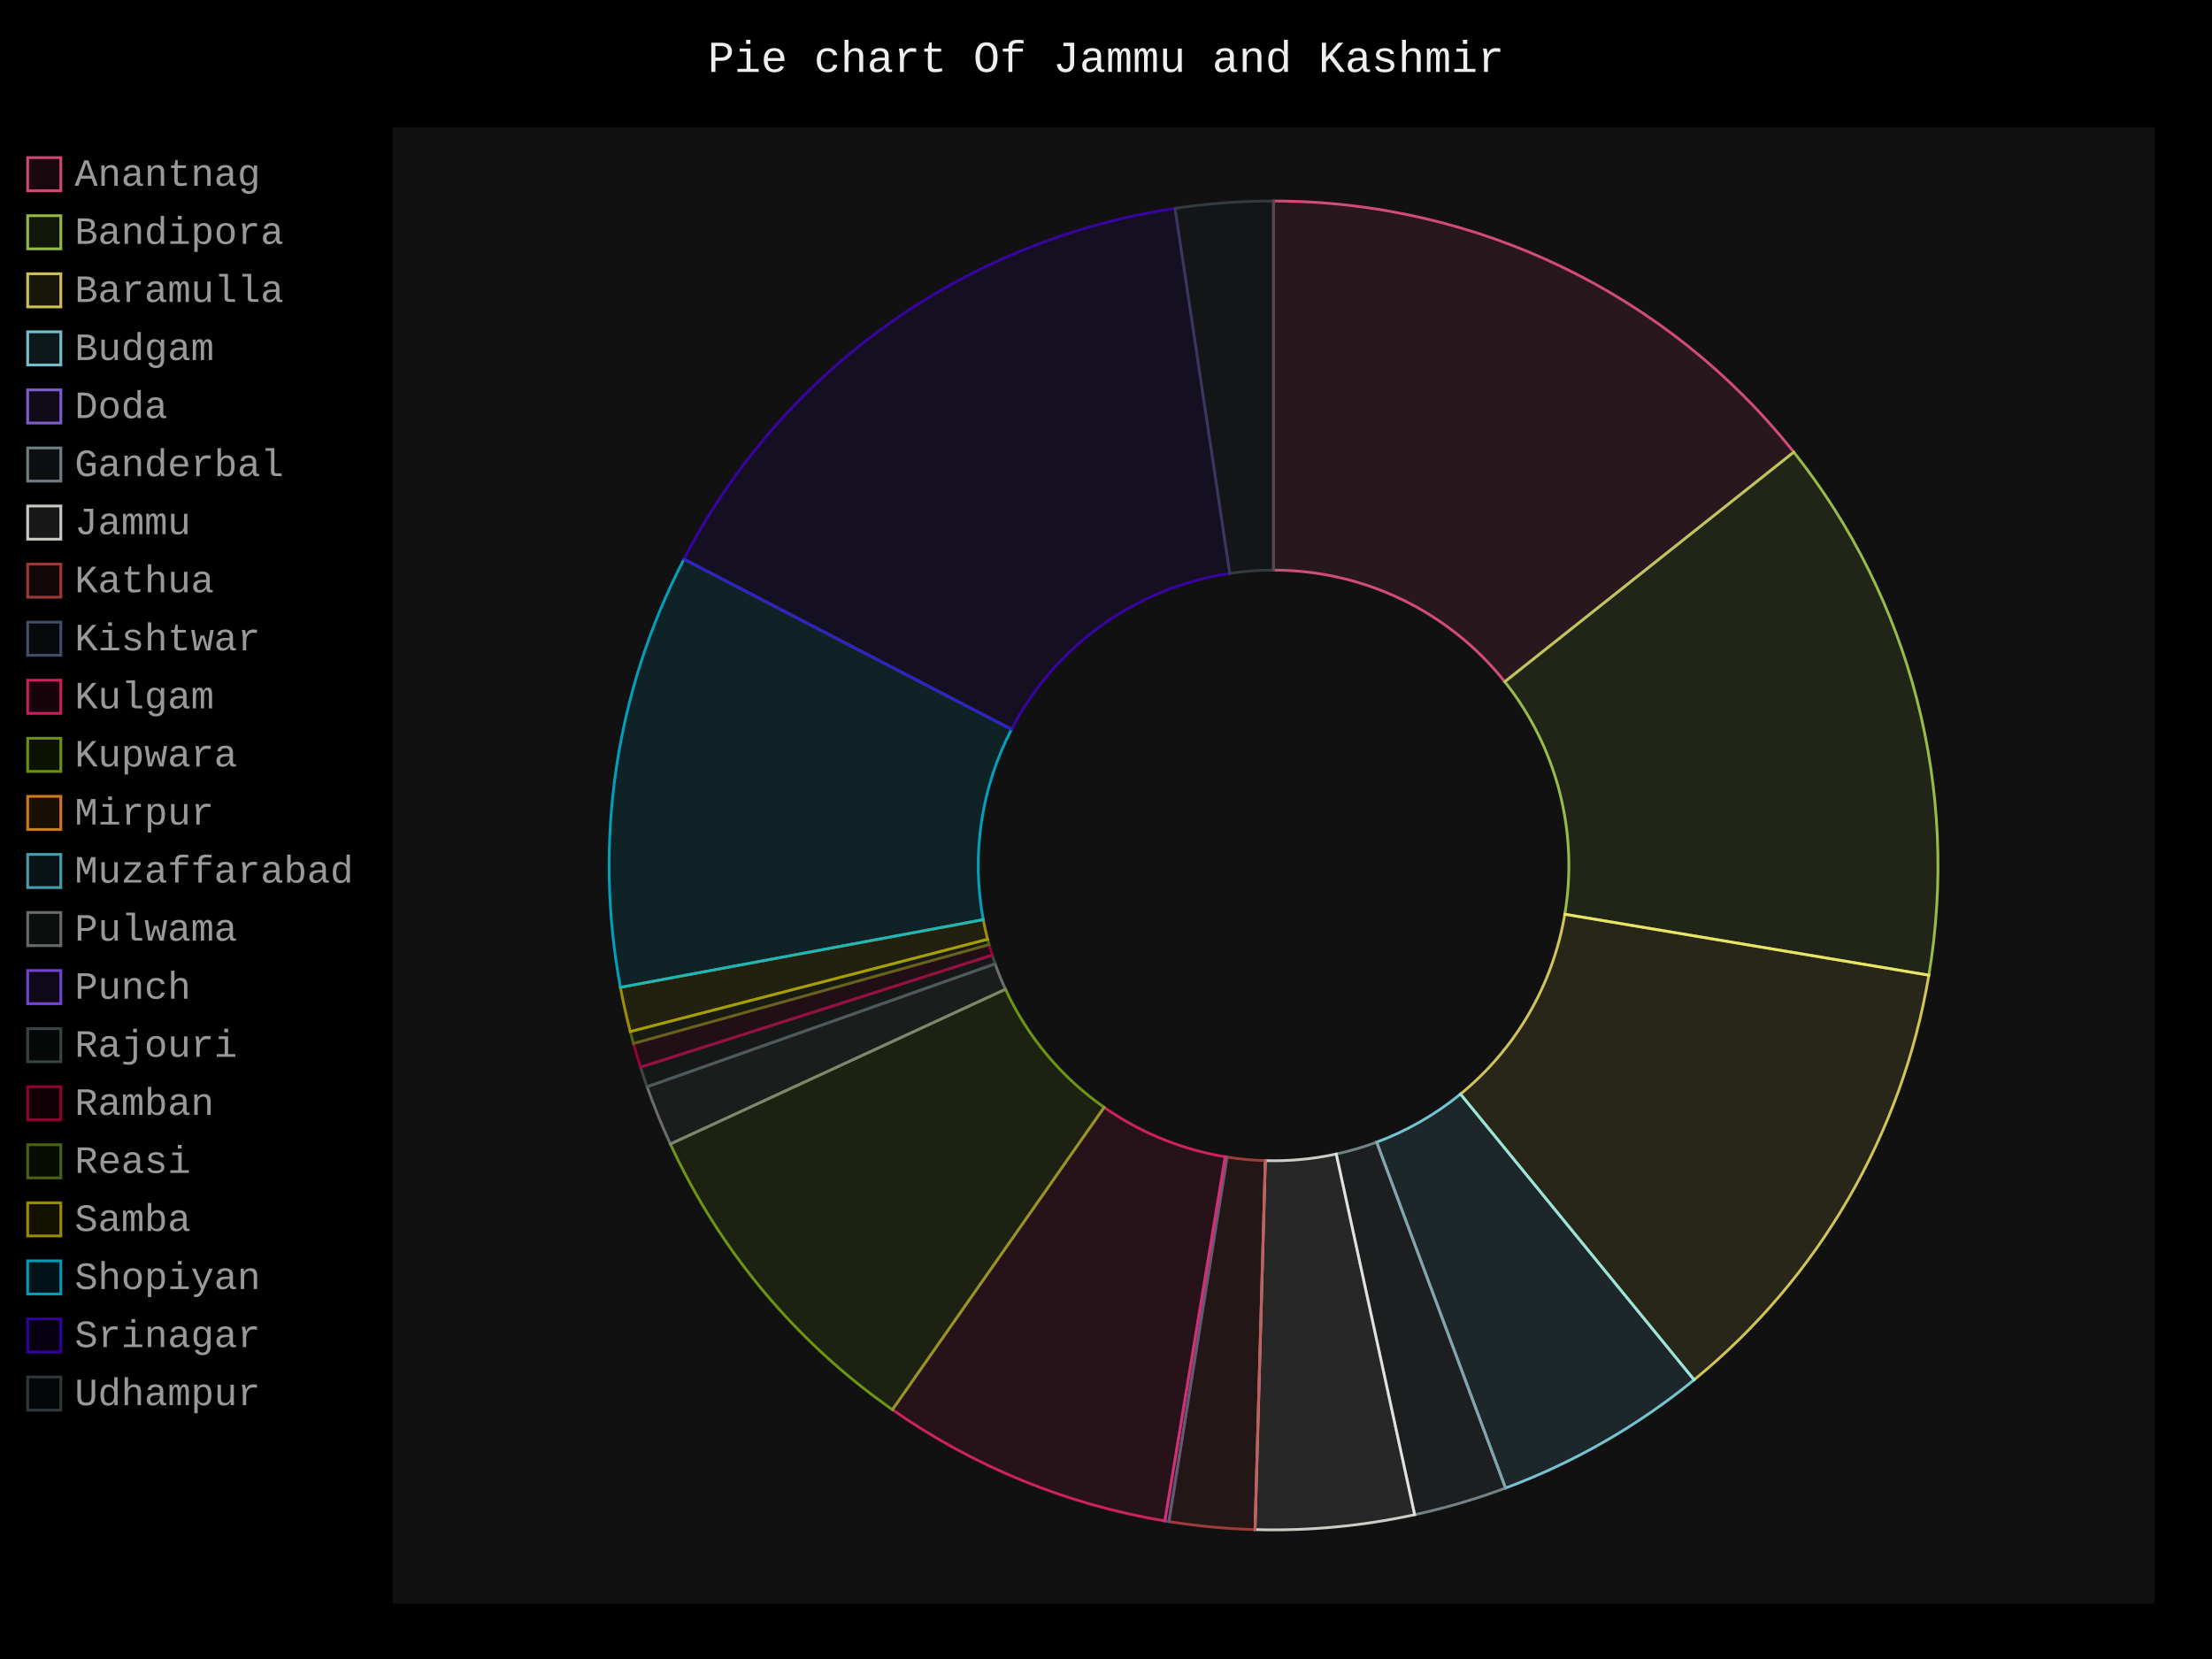
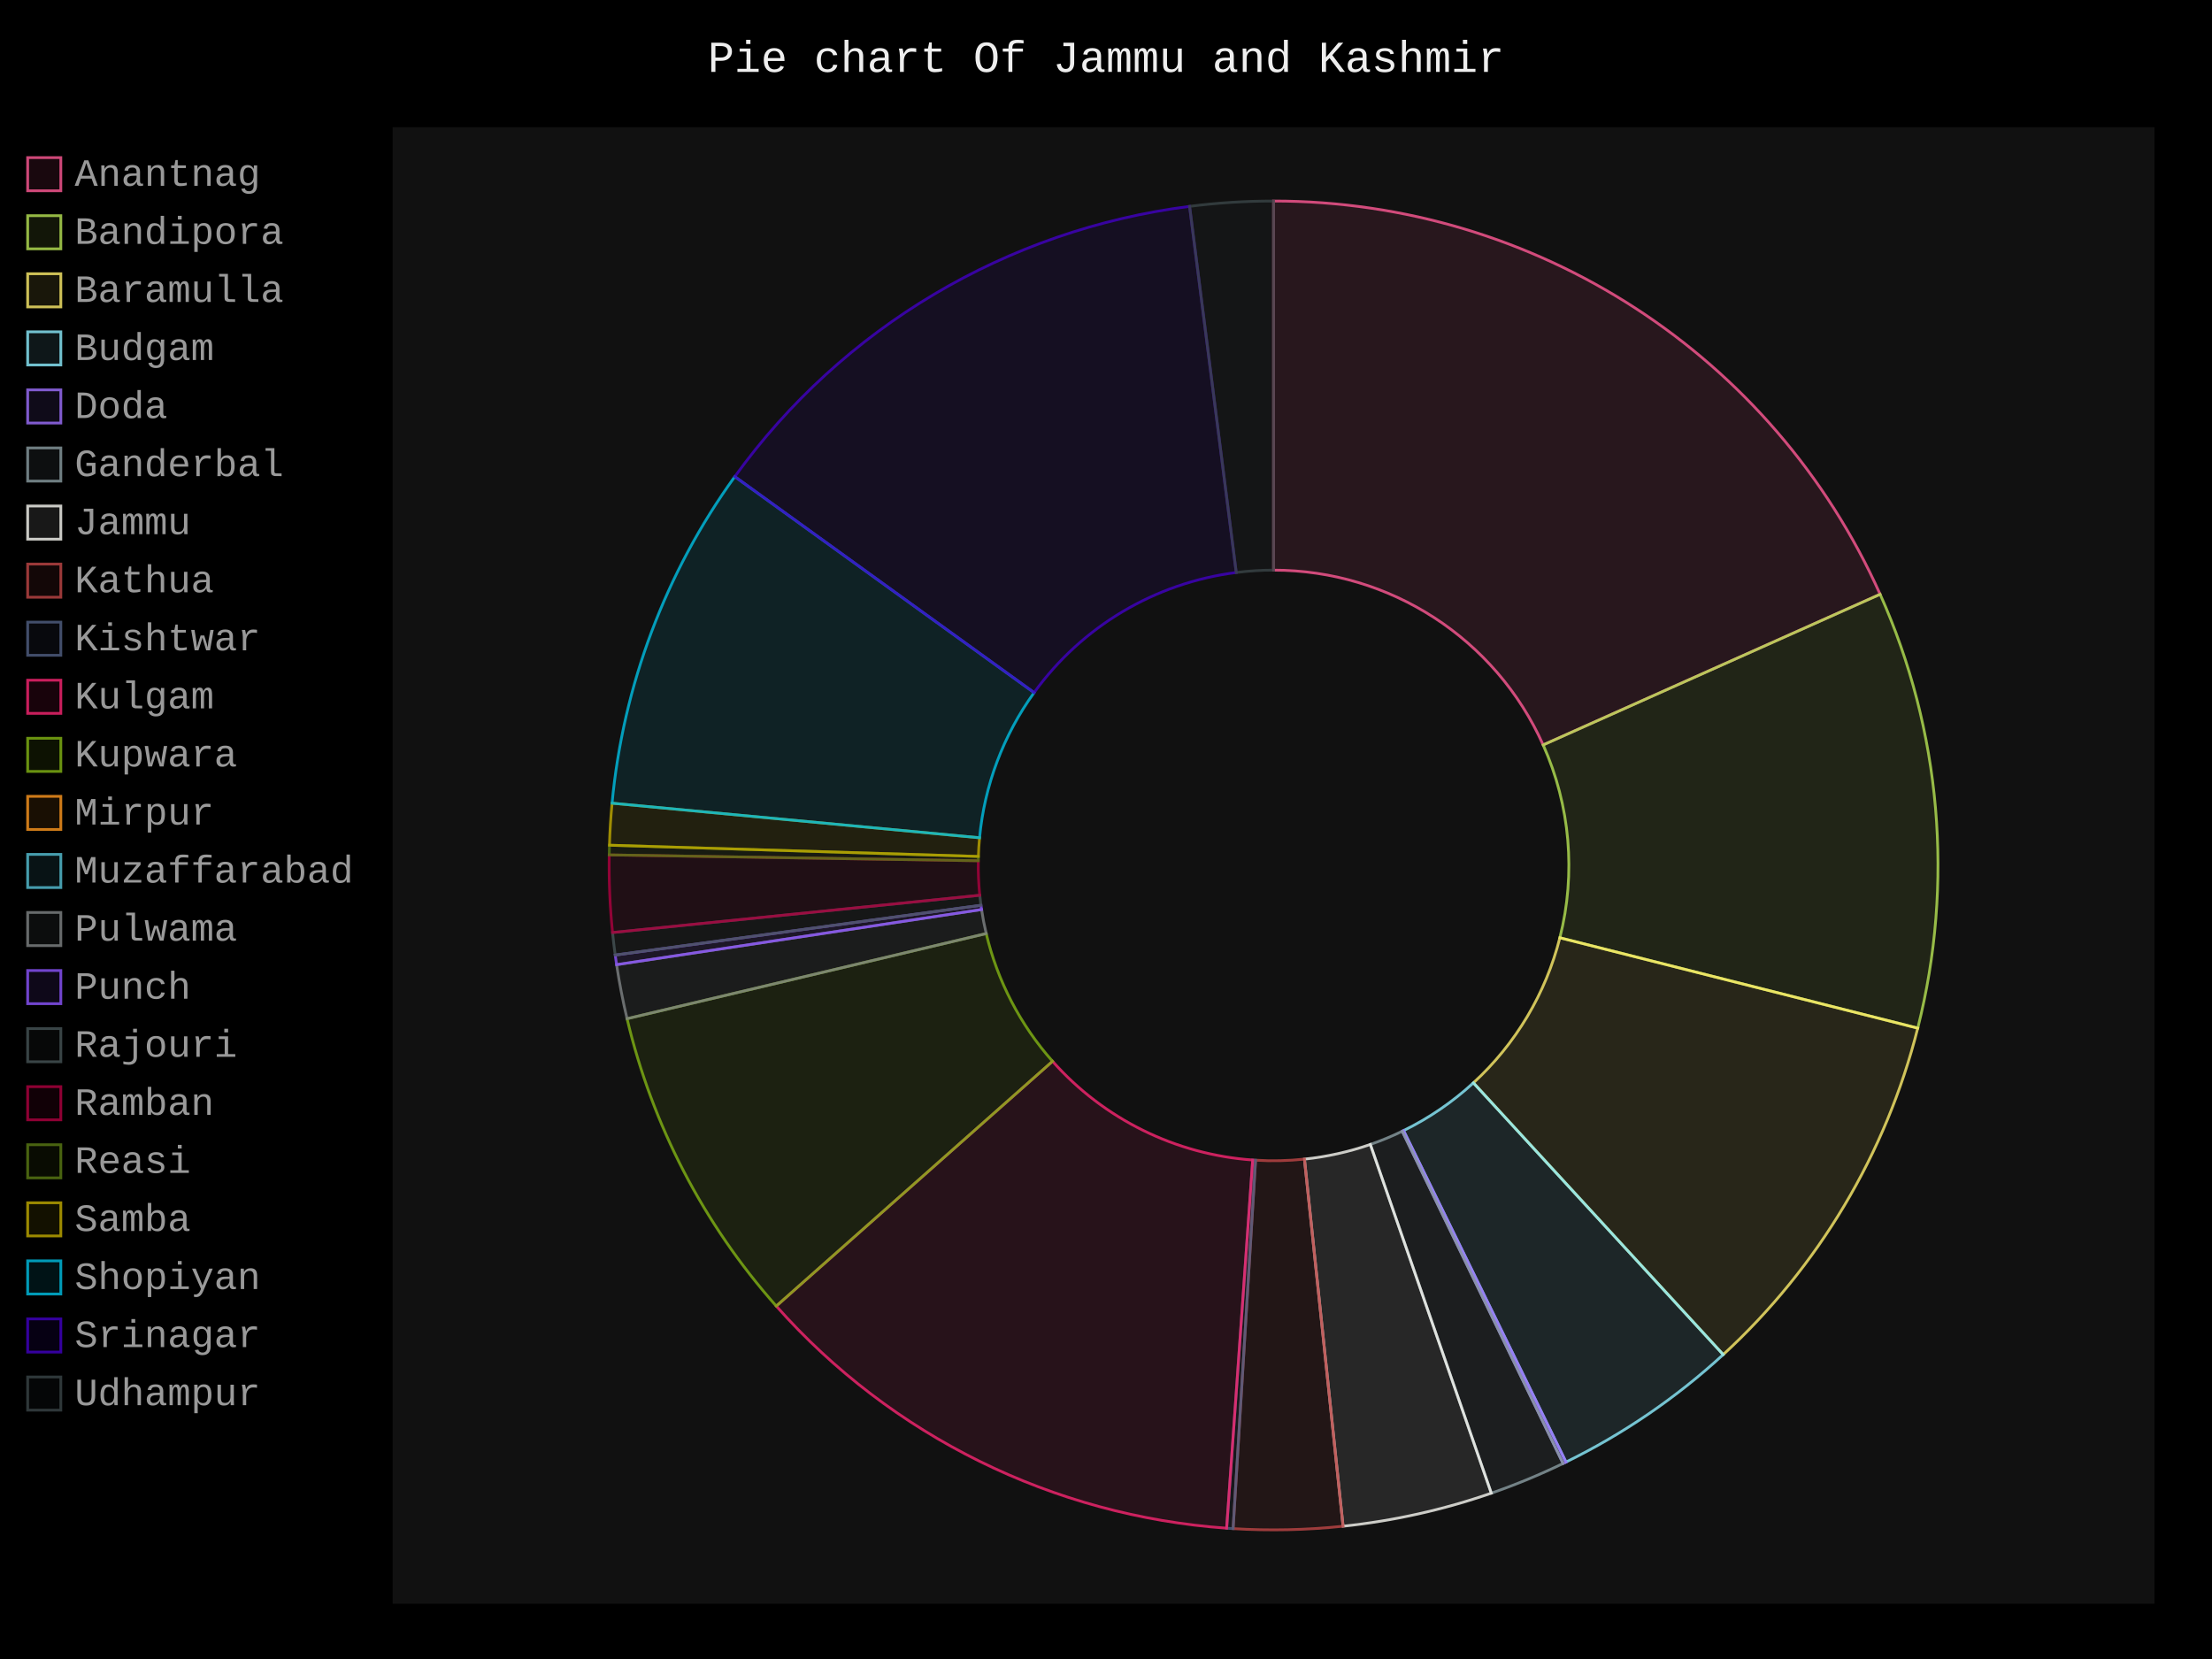
- <svg xmlns="http://www.w3.org/2000/svg" id="chart-02ff2428-5e6d-46eb-a958-c88019f851d2" class="pygal-chart" viewBox="0 0 800 600">
+ <svg xmlns="http://www.w3.org/2000/svg" id="chart-3d350114-66d2-4b41-8892-35e3e4aad40b" class="pygal-chart" viewBox="0 0 800 600">
  <defs>
-     <style type="text/css">#chart-02ff2428-5e6d-46eb-a958-c88019f851d2{-webkit-user-select:none;-webkit-font-smoothing:antialiased;font-family:Consolas,"Liberation Mono",Menlo,Courier,monospace}#chart-02ff2428-5e6d-46eb-a958-c88019f851d2 .title{font-family:Consolas,"Liberation Mono",Menlo,Courier,monospace;font-size:16px}#chart-02ff2428-5e6d-46eb-a958-c88019f851d2 .legends .legend text{font-family:Consolas,"Liberation Mono",Menlo,Courier,monospace;font-size:14px}#chart-02ff2428-5e6d-46eb-a958-c88019f851d2 .axis text{font-family:Consolas,"Liberation Mono",Menlo,Courier,monospace;font-size:10px}#chart-02ff2428-5e6d-46eb-a958-c88019f851d2 .axis text.major{font-family:Consolas,"Liberation Mono",Menlo,Courier,monospace;font-size:10px}#chart-02ff2428-5e6d-46eb-a958-c88019f851d2 .text-overlay text.value{font-family:Consolas,"Liberation Mono",Menlo,Courier,monospace;font-size:16px}#chart-02ff2428-5e6d-46eb-a958-c88019f851d2 .text-overlay text.label{font-family:Consolas,"Liberation Mono",Menlo,Courier,monospace;font-size:10px}#chart-02ff2428-5e6d-46eb-a958-c88019f851d2 .tooltip{font-family:Consolas,"Liberation Mono",Menlo,Courier,monospace;font-size:14px}#chart-02ff2428-5e6d-46eb-a958-c88019f851d2 text.no_data{font-family:Consolas,"Liberation Mono",Menlo,Courier,monospace;font-size:64px}
- #chart-02ff2428-5e6d-46eb-a958-c88019f851d2{background-color:black}#chart-02ff2428-5e6d-46eb-a958-c88019f851d2 path,#chart-02ff2428-5e6d-46eb-a958-c88019f851d2 line,#chart-02ff2428-5e6d-46eb-a958-c88019f851d2 rect,#chart-02ff2428-5e6d-46eb-a958-c88019f851d2 circle{-webkit-transition:1s ease-out;-moz-transition:1s ease-out;transition:1s ease-out}#chart-02ff2428-5e6d-46eb-a958-c88019f851d2 .graph &gt; .background{fill:black}#chart-02ff2428-5e6d-46eb-a958-c88019f851d2 .plot &gt; .background{fill:#111}#chart-02ff2428-5e6d-46eb-a958-c88019f851d2 .graph{fill:#999}#chart-02ff2428-5e6d-46eb-a958-c88019f851d2 text.no_data{fill:#eee}#chart-02ff2428-5e6d-46eb-a958-c88019f851d2 .title{fill:#eee}#chart-02ff2428-5e6d-46eb-a958-c88019f851d2 .legends .legend text{fill:#999}#chart-02ff2428-5e6d-46eb-a958-c88019f851d2 .legends .legend:hover text{fill:#eee}#chart-02ff2428-5e6d-46eb-a958-c88019f851d2 .axis .line{stroke:#eee}#chart-02ff2428-5e6d-46eb-a958-c88019f851d2 .axis .guide.line{stroke:#555}#chart-02ff2428-5e6d-46eb-a958-c88019f851d2 .axis .major.line{stroke:#999}#chart-02ff2428-5e6d-46eb-a958-c88019f851d2 .axis text.major{fill:#eee}#chart-02ff2428-5e6d-46eb-a958-c88019f851d2 .axis.y .guides:hover .guide.line,#chart-02ff2428-5e6d-46eb-a958-c88019f851d2 .line-graph .axis.x .guides:hover .guide.line,#chart-02ff2428-5e6d-46eb-a958-c88019f851d2 .stackedline-graph .axis.x .guides:hover .guide.line,#chart-02ff2428-5e6d-46eb-a958-c88019f851d2 .xy-graph .axis.x .guides:hover .guide.line{stroke:#eee}#chart-02ff2428-5e6d-46eb-a958-c88019f851d2 .axis .guides:hover text{fill:#eee}#chart-02ff2428-5e6d-46eb-a958-c88019f851d2 .reactive{fill-opacity:.1;stroke-opacity:.8}#chart-02ff2428-5e6d-46eb-a958-c88019f851d2 .ci{stroke:#999}#chart-02ff2428-5e6d-46eb-a958-c88019f851d2 .reactive.active,#chart-02ff2428-5e6d-46eb-a958-c88019f851d2 .active .reactive{fill-opacity:.75;stroke-opacity:.9;stroke-width:4}#chart-02ff2428-5e6d-46eb-a958-c88019f851d2 .ci .reactive.active{stroke-width:1.5}#chart-02ff2428-5e6d-46eb-a958-c88019f851d2 .series text{fill:#eee}#chart-02ff2428-5e6d-46eb-a958-c88019f851d2 .tooltip rect{fill:#111;stroke:#eee;-webkit-transition:opacity 1s ease-out;-moz-transition:opacity 1s ease-out;transition:opacity 1s ease-out}#chart-02ff2428-5e6d-46eb-a958-c88019f851d2 .tooltip .label{fill:#999}#chart-02ff2428-5e6d-46eb-a958-c88019f851d2 .tooltip .label{fill:#999}#chart-02ff2428-5e6d-46eb-a958-c88019f851d2 .tooltip .legend{font-size:.8em;fill:#555}#chart-02ff2428-5e6d-46eb-a958-c88019f851d2 .tooltip .x_label{font-size:.6em;fill:#eee}#chart-02ff2428-5e6d-46eb-a958-c88019f851d2 .tooltip .xlink{font-size:.5em;text-decoration:underline}#chart-02ff2428-5e6d-46eb-a958-c88019f851d2 .tooltip .value{font-size:1.5em}#chart-02ff2428-5e6d-46eb-a958-c88019f851d2 .bound{font-size:.5em}#chart-02ff2428-5e6d-46eb-a958-c88019f851d2 .max-value{font-size:.75em;fill:#555}#chart-02ff2428-5e6d-46eb-a958-c88019f851d2 .map-element{fill:#111;stroke:#555 !important}#chart-02ff2428-5e6d-46eb-a958-c88019f851d2 .map-element .reactive{fill-opacity:inherit;stroke-opacity:inherit}#chart-02ff2428-5e6d-46eb-a958-c88019f851d2 .color-0,#chart-02ff2428-5e6d-46eb-a958-c88019f851d2 .color-0 a:visited{stroke:#ff5995;fill:#ff5995}#chart-02ff2428-5e6d-46eb-a958-c88019f851d2 .color-1,#chart-02ff2428-5e6d-46eb-a958-c88019f851d2 .color-1 a:visited{stroke:#b6e354;fill:#b6e354}#chart-02ff2428-5e6d-46eb-a958-c88019f851d2 .color-2,#chart-02ff2428-5e6d-46eb-a958-c88019f851d2 .color-2 a:visited{stroke:#feed6c;fill:#feed6c}#chart-02ff2428-5e6d-46eb-a958-c88019f851d2 .color-3,#chart-02ff2428-5e6d-46eb-a958-c88019f851d2 .color-3 a:visited{stroke:#8cedff;fill:#8cedff}#chart-02ff2428-5e6d-46eb-a958-c88019f851d2 .color-4,#chart-02ff2428-5e6d-46eb-a958-c88019f851d2 .color-4 a:visited{stroke:#9e6ffe;fill:#9e6ffe}#chart-02ff2428-5e6d-46eb-a958-c88019f851d2 .color-5,#chart-02ff2428-5e6d-46eb-a958-c88019f851d2 .color-5 a:visited{stroke:#899ca1;fill:#899ca1}#chart-02ff2428-5e6d-46eb-a958-c88019f851d2 .color-6,#chart-02ff2428-5e6d-46eb-a958-c88019f851d2 .color-6 a:visited{stroke:#f8f8f2;fill:#f8f8f2}#chart-02ff2428-5e6d-46eb-a958-c88019f851d2 .color-7,#chart-02ff2428-5e6d-46eb-a958-c88019f851d2 .color-7 a:visited{stroke:#bf4646;fill:#bf4646}#chart-02ff2428-5e6d-46eb-a958-c88019f851d2 .color-8,#chart-02ff2428-5e6d-46eb-a958-c88019f851d2 .color-8 a:visited{stroke:#516083;fill:#516083}#chart-02ff2428-5e6d-46eb-a958-c88019f851d2 .color-9,#chart-02ff2428-5e6d-46eb-a958-c88019f851d2 .color-9 a:visited{stroke:#f92672;fill:#f92672}#chart-02ff2428-5e6d-46eb-a958-c88019f851d2 .color-10,#chart-02ff2428-5e6d-46eb-a958-c88019f851d2 .color-10 a:visited{stroke:#82b414;fill:#82b414}#chart-02ff2428-5e6d-46eb-a958-c88019f851d2 .color-11,#chart-02ff2428-5e6d-46eb-a958-c88019f851d2 .color-11 a:visited{stroke:#fd971f;fill:#fd971f}#chart-02ff2428-5e6d-46eb-a958-c88019f851d2 .color-12,#chart-02ff2428-5e6d-46eb-a958-c88019f851d2 .color-12 a:visited{stroke:#56c2d6;fill:#56c2d6}#chart-02ff2428-5e6d-46eb-a958-c88019f851d2 .color-13,#chart-02ff2428-5e6d-46eb-a958-c88019f851d2 .color-13 a:visited{stroke:#808384;fill:#808384}#chart-02ff2428-5e6d-46eb-a958-c88019f851d2 .color-14,#chart-02ff2428-5e6d-46eb-a958-c88019f851d2 .color-14 a:visited{stroke:#8c54fe;fill:#8c54fe}#chart-02ff2428-5e6d-46eb-a958-c88019f851d2 .color-15,#chart-02ff2428-5e6d-46eb-a958-c88019f851d2 .color-15 a:visited{stroke:#465457;fill:#465457}#chart-02ff2428-5e6d-46eb-a958-c88019f851d2 .color-16,#chart-02ff2428-5e6d-46eb-a958-c88019f851d2 .color-16 a:visited{stroke:#b00040;fill:#b00040}#chart-02ff2428-5e6d-46eb-a958-c88019f851d2 .color-17,#chart-02ff2428-5e6d-46eb-a958-c88019f851d2 .color-17 a:visited{stroke:#5a7b14;fill:#5a7b14}#chart-02ff2428-5e6d-46eb-a958-c88019f851d2 .color-18,#chart-02ff2428-5e6d-46eb-a958-c88019f851d2 .color-18 a:visited{stroke:#c0aa01;fill:#c0aa01}#chart-02ff2428-5e6d-46eb-a958-c88019f851d2 .color-19,#chart-02ff2428-5e6d-46eb-a958-c88019f851d2 .color-19 a:visited{stroke:#00bfe3;fill:#00bfe3}#chart-02ff2428-5e6d-46eb-a958-c88019f851d2 .color-20,#chart-02ff2428-5e6d-46eb-a958-c88019f851d2 .color-20 a:visited{stroke:#4101c3;fill:#4101c3}#chart-02ff2428-5e6d-46eb-a958-c88019f851d2 .color-21,#chart-02ff2428-5e6d-46eb-a958-c88019f851d2 .color-21 a:visited{stroke:#3a4548;fill:#3a4548}#chart-02ff2428-5e6d-46eb-a958-c88019f851d2 .text-overlay .color-0 text{fill:black}#chart-02ff2428-5e6d-46eb-a958-c88019f851d2 .text-overlay .color-1 text{fill:black}#chart-02ff2428-5e6d-46eb-a958-c88019f851d2 .text-overlay .color-2 text{fill:black}#chart-02ff2428-5e6d-46eb-a958-c88019f851d2 .text-overlay .color-3 text{fill:black}#chart-02ff2428-5e6d-46eb-a958-c88019f851d2 .text-overlay .color-4 text{fill:black}#chart-02ff2428-5e6d-46eb-a958-c88019f851d2 .text-overlay .color-5 text{fill:black}#chart-02ff2428-5e6d-46eb-a958-c88019f851d2 .text-overlay .color-6 text{fill:black}#chart-02ff2428-5e6d-46eb-a958-c88019f851d2 .text-overlay .color-7 text{fill:black}#chart-02ff2428-5e6d-46eb-a958-c88019f851d2 .text-overlay .color-8 text{fill:black}#chart-02ff2428-5e6d-46eb-a958-c88019f851d2 .text-overlay .color-9 text{fill:black}#chart-02ff2428-5e6d-46eb-a958-c88019f851d2 .text-overlay .color-10 text{fill:black}#chart-02ff2428-5e6d-46eb-a958-c88019f851d2 .text-overlay .color-11 text{fill:black}#chart-02ff2428-5e6d-46eb-a958-c88019f851d2 .text-overlay .color-12 text{fill:black}#chart-02ff2428-5e6d-46eb-a958-c88019f851d2 .text-overlay .color-13 text{fill:black}#chart-02ff2428-5e6d-46eb-a958-c88019f851d2 .text-overlay .color-14 text{fill:black}#chart-02ff2428-5e6d-46eb-a958-c88019f851d2 .text-overlay .color-15 text{fill:black}#chart-02ff2428-5e6d-46eb-a958-c88019f851d2 .text-overlay .color-16 text{fill:black}#chart-02ff2428-5e6d-46eb-a958-c88019f851d2 .text-overlay .color-17 text{fill:black}#chart-02ff2428-5e6d-46eb-a958-c88019f851d2 .text-overlay .color-18 text{fill:black}#chart-02ff2428-5e6d-46eb-a958-c88019f851d2 .text-overlay .color-19 text{fill:black}#chart-02ff2428-5e6d-46eb-a958-c88019f851d2 .text-overlay .color-20 text{fill:black}#chart-02ff2428-5e6d-46eb-a958-c88019f851d2 .text-overlay .color-21 text{fill:black}
- #chart-02ff2428-5e6d-46eb-a958-c88019f851d2 text.no_data{text-anchor:middle}#chart-02ff2428-5e6d-46eb-a958-c88019f851d2 .guide.line{fill:none}#chart-02ff2428-5e6d-46eb-a958-c88019f851d2 .centered{text-anchor:middle}#chart-02ff2428-5e6d-46eb-a958-c88019f851d2 .title{text-anchor:middle}#chart-02ff2428-5e6d-46eb-a958-c88019f851d2 .legends .legend text{fill-opacity:1}#chart-02ff2428-5e6d-46eb-a958-c88019f851d2 .axis.x text{text-anchor:middle}#chart-02ff2428-5e6d-46eb-a958-c88019f851d2 .axis.x:not(.web) text[transform]{text-anchor:start}#chart-02ff2428-5e6d-46eb-a958-c88019f851d2 .axis.x:not(.web) text[transform].backwards{text-anchor:end}#chart-02ff2428-5e6d-46eb-a958-c88019f851d2 .axis.y text{text-anchor:end}#chart-02ff2428-5e6d-46eb-a958-c88019f851d2 .axis.y text[transform].backwards{text-anchor:start}#chart-02ff2428-5e6d-46eb-a958-c88019f851d2 .axis.y2 text{text-anchor:start}#chart-02ff2428-5e6d-46eb-a958-c88019f851d2 .axis.y2 text[transform].backwards{text-anchor:end}#chart-02ff2428-5e6d-46eb-a958-c88019f851d2 .axis .guide.line{stroke-dasharray:4,4}#chart-02ff2428-5e6d-46eb-a958-c88019f851d2 .axis .major.guide.line{stroke-dasharray:6,6}#chart-02ff2428-5e6d-46eb-a958-c88019f851d2 .horizontal .axis.y .guide.line,#chart-02ff2428-5e6d-46eb-a958-c88019f851d2 .horizontal .axis.y2 .guide.line,#chart-02ff2428-5e6d-46eb-a958-c88019f851d2 .vertical .axis.x .guide.line{opacity:0}#chart-02ff2428-5e6d-46eb-a958-c88019f851d2 .horizontal .axis.always_show .guide.line,#chart-02ff2428-5e6d-46eb-a958-c88019f851d2 .vertical .axis.always_show .guide.line{opacity:1 !important}#chart-02ff2428-5e6d-46eb-a958-c88019f851d2 .axis.y .guides:hover .guide.line,#chart-02ff2428-5e6d-46eb-a958-c88019f851d2 .axis.y2 .guides:hover .guide.line,#chart-02ff2428-5e6d-46eb-a958-c88019f851d2 .axis.x .guides:hover .guide.line{opacity:1}#chart-02ff2428-5e6d-46eb-a958-c88019f851d2 .axis .guides:hover text{opacity:1}#chart-02ff2428-5e6d-46eb-a958-c88019f851d2 .nofill{fill:none}#chart-02ff2428-5e6d-46eb-a958-c88019f851d2 .subtle-fill{fill-opacity:.2}#chart-02ff2428-5e6d-46eb-a958-c88019f851d2 .dot{stroke-width:1px;fill-opacity:1}#chart-02ff2428-5e6d-46eb-a958-c88019f851d2 .dot.active{stroke-width:5px}#chart-02ff2428-5e6d-46eb-a958-c88019f851d2 .dot.negative{fill:transparent}#chart-02ff2428-5e6d-46eb-a958-c88019f851d2 text,#chart-02ff2428-5e6d-46eb-a958-c88019f851d2 tspan{stroke:none !important}#chart-02ff2428-5e6d-46eb-a958-c88019f851d2 .series text.active{opacity:1}#chart-02ff2428-5e6d-46eb-a958-c88019f851d2 .tooltip rect{fill-opacity:.95;stroke-width:.5}#chart-02ff2428-5e6d-46eb-a958-c88019f851d2 .tooltip text{fill-opacity:1}#chart-02ff2428-5e6d-46eb-a958-c88019f851d2 .showable{visibility:hidden}#chart-02ff2428-5e6d-46eb-a958-c88019f851d2 .showable.shown{visibility:visible}#chart-02ff2428-5e6d-46eb-a958-c88019f851d2 .gauge-background{fill:rgba(229,229,229,1);stroke:none}#chart-02ff2428-5e6d-46eb-a958-c88019f851d2 .bg-lines{stroke:black;stroke-width:2px}</style>
+     <style type="text/css">#chart-3d350114-66d2-4b41-8892-35e3e4aad40b{-webkit-user-select:none;-webkit-font-smoothing:antialiased;font-family:Consolas,"Liberation Mono",Menlo,Courier,monospace}#chart-3d350114-66d2-4b41-8892-35e3e4aad40b .title{font-family:Consolas,"Liberation Mono",Menlo,Courier,monospace;font-size:16px}#chart-3d350114-66d2-4b41-8892-35e3e4aad40b .legends .legend text{font-family:Consolas,"Liberation Mono",Menlo,Courier,monospace;font-size:14px}#chart-3d350114-66d2-4b41-8892-35e3e4aad40b .axis text{font-family:Consolas,"Liberation Mono",Menlo,Courier,monospace;font-size:10px}#chart-3d350114-66d2-4b41-8892-35e3e4aad40b .axis text.major{font-family:Consolas,"Liberation Mono",Menlo,Courier,monospace;font-size:10px}#chart-3d350114-66d2-4b41-8892-35e3e4aad40b .text-overlay text.value{font-family:Consolas,"Liberation Mono",Menlo,Courier,monospace;font-size:16px}#chart-3d350114-66d2-4b41-8892-35e3e4aad40b .text-overlay text.label{font-family:Consolas,"Liberation Mono",Menlo,Courier,monospace;font-size:10px}#chart-3d350114-66d2-4b41-8892-35e3e4aad40b .tooltip{font-family:Consolas,"Liberation Mono",Menlo,Courier,monospace;font-size:14px}#chart-3d350114-66d2-4b41-8892-35e3e4aad40b text.no_data{font-family:Consolas,"Liberation Mono",Menlo,Courier,monospace;font-size:64px}
+ #chart-3d350114-66d2-4b41-8892-35e3e4aad40b{background-color:black}#chart-3d350114-66d2-4b41-8892-35e3e4aad40b path,#chart-3d350114-66d2-4b41-8892-35e3e4aad40b line,#chart-3d350114-66d2-4b41-8892-35e3e4aad40b rect,#chart-3d350114-66d2-4b41-8892-35e3e4aad40b circle{-webkit-transition:1s ease-out;-moz-transition:1s ease-out;transition:1s ease-out}#chart-3d350114-66d2-4b41-8892-35e3e4aad40b .graph &gt; .background{fill:black}#chart-3d350114-66d2-4b41-8892-35e3e4aad40b .plot &gt; .background{fill:#111}#chart-3d350114-66d2-4b41-8892-35e3e4aad40b .graph{fill:#999}#chart-3d350114-66d2-4b41-8892-35e3e4aad40b text.no_data{fill:#eee}#chart-3d350114-66d2-4b41-8892-35e3e4aad40b .title{fill:#eee}#chart-3d350114-66d2-4b41-8892-35e3e4aad40b .legends .legend text{fill:#999}#chart-3d350114-66d2-4b41-8892-35e3e4aad40b .legends .legend:hover text{fill:#eee}#chart-3d350114-66d2-4b41-8892-35e3e4aad40b .axis .line{stroke:#eee}#chart-3d350114-66d2-4b41-8892-35e3e4aad40b .axis .guide.line{stroke:#555}#chart-3d350114-66d2-4b41-8892-35e3e4aad40b .axis .major.line{stroke:#999}#chart-3d350114-66d2-4b41-8892-35e3e4aad40b .axis text.major{fill:#eee}#chart-3d350114-66d2-4b41-8892-35e3e4aad40b .axis.y .guides:hover .guide.line,#chart-3d350114-66d2-4b41-8892-35e3e4aad40b .line-graph .axis.x .guides:hover .guide.line,#chart-3d350114-66d2-4b41-8892-35e3e4aad40b .stackedline-graph .axis.x .guides:hover .guide.line,#chart-3d350114-66d2-4b41-8892-35e3e4aad40b .xy-graph .axis.x .guides:hover .guide.line{stroke:#eee}#chart-3d350114-66d2-4b41-8892-35e3e4aad40b .axis .guides:hover text{fill:#eee}#chart-3d350114-66d2-4b41-8892-35e3e4aad40b .reactive{fill-opacity:.1;stroke-opacity:.8}#chart-3d350114-66d2-4b41-8892-35e3e4aad40b .ci{stroke:#999}#chart-3d350114-66d2-4b41-8892-35e3e4aad40b .reactive.active,#chart-3d350114-66d2-4b41-8892-35e3e4aad40b .active .reactive{fill-opacity:.75;stroke-opacity:.9;stroke-width:4}#chart-3d350114-66d2-4b41-8892-35e3e4aad40b .ci .reactive.active{stroke-width:1.5}#chart-3d350114-66d2-4b41-8892-35e3e4aad40b .series text{fill:#eee}#chart-3d350114-66d2-4b41-8892-35e3e4aad40b .tooltip rect{fill:#111;stroke:#eee;-webkit-transition:opacity 1s ease-out;-moz-transition:opacity 1s ease-out;transition:opacity 1s ease-out}#chart-3d350114-66d2-4b41-8892-35e3e4aad40b .tooltip .label{fill:#999}#chart-3d350114-66d2-4b41-8892-35e3e4aad40b .tooltip .label{fill:#999}#chart-3d350114-66d2-4b41-8892-35e3e4aad40b .tooltip .legend{font-size:.8em;fill:#555}#chart-3d350114-66d2-4b41-8892-35e3e4aad40b .tooltip .x_label{font-size:.6em;fill:#eee}#chart-3d350114-66d2-4b41-8892-35e3e4aad40b .tooltip .xlink{font-size:.5em;text-decoration:underline}#chart-3d350114-66d2-4b41-8892-35e3e4aad40b .tooltip .value{font-size:1.5em}#chart-3d350114-66d2-4b41-8892-35e3e4aad40b .bound{font-size:.5em}#chart-3d350114-66d2-4b41-8892-35e3e4aad40b .max-value{font-size:.75em;fill:#555}#chart-3d350114-66d2-4b41-8892-35e3e4aad40b .map-element{fill:#111;stroke:#555 !important}#chart-3d350114-66d2-4b41-8892-35e3e4aad40b .map-element .reactive{fill-opacity:inherit;stroke-opacity:inherit}#chart-3d350114-66d2-4b41-8892-35e3e4aad40b .color-0,#chart-3d350114-66d2-4b41-8892-35e3e4aad40b .color-0 a:visited{stroke:#ff5995;fill:#ff5995}#chart-3d350114-66d2-4b41-8892-35e3e4aad40b .color-1,#chart-3d350114-66d2-4b41-8892-35e3e4aad40b .color-1 a:visited{stroke:#b6e354;fill:#b6e354}#chart-3d350114-66d2-4b41-8892-35e3e4aad40b .color-2,#chart-3d350114-66d2-4b41-8892-35e3e4aad40b .color-2 a:visited{stroke:#feed6c;fill:#feed6c}#chart-3d350114-66d2-4b41-8892-35e3e4aad40b .color-3,#chart-3d350114-66d2-4b41-8892-35e3e4aad40b .color-3 a:visited{stroke:#8cedff;fill:#8cedff}#chart-3d350114-66d2-4b41-8892-35e3e4aad40b .color-4,#chart-3d350114-66d2-4b41-8892-35e3e4aad40b .color-4 a:visited{stroke:#9e6ffe;fill:#9e6ffe}#chart-3d350114-66d2-4b41-8892-35e3e4aad40b .color-5,#chart-3d350114-66d2-4b41-8892-35e3e4aad40b .color-5 a:visited{stroke:#899ca1;fill:#899ca1}#chart-3d350114-66d2-4b41-8892-35e3e4aad40b .color-6,#chart-3d350114-66d2-4b41-8892-35e3e4aad40b .color-6 a:visited{stroke:#f8f8f2;fill:#f8f8f2}#chart-3d350114-66d2-4b41-8892-35e3e4aad40b .color-7,#chart-3d350114-66d2-4b41-8892-35e3e4aad40b .color-7 a:visited{stroke:#bf4646;fill:#bf4646}#chart-3d350114-66d2-4b41-8892-35e3e4aad40b .color-8,#chart-3d350114-66d2-4b41-8892-35e3e4aad40b .color-8 a:visited{stroke:#516083;fill:#516083}#chart-3d350114-66d2-4b41-8892-35e3e4aad40b .color-9,#chart-3d350114-66d2-4b41-8892-35e3e4aad40b .color-9 a:visited{stroke:#f92672;fill:#f92672}#chart-3d350114-66d2-4b41-8892-35e3e4aad40b .color-10,#chart-3d350114-66d2-4b41-8892-35e3e4aad40b .color-10 a:visited{stroke:#82b414;fill:#82b414}#chart-3d350114-66d2-4b41-8892-35e3e4aad40b .color-11,#chart-3d350114-66d2-4b41-8892-35e3e4aad40b .color-11 a:visited{stroke:#fd971f;fill:#fd971f}#chart-3d350114-66d2-4b41-8892-35e3e4aad40b .color-12,#chart-3d350114-66d2-4b41-8892-35e3e4aad40b .color-12 a:visited{stroke:#56c2d6;fill:#56c2d6}#chart-3d350114-66d2-4b41-8892-35e3e4aad40b .color-13,#chart-3d350114-66d2-4b41-8892-35e3e4aad40b .color-13 a:visited{stroke:#808384;fill:#808384}#chart-3d350114-66d2-4b41-8892-35e3e4aad40b .color-14,#chart-3d350114-66d2-4b41-8892-35e3e4aad40b .color-14 a:visited{stroke:#8c54fe;fill:#8c54fe}#chart-3d350114-66d2-4b41-8892-35e3e4aad40b .color-15,#chart-3d350114-66d2-4b41-8892-35e3e4aad40b .color-15 a:visited{stroke:#465457;fill:#465457}#chart-3d350114-66d2-4b41-8892-35e3e4aad40b .color-16,#chart-3d350114-66d2-4b41-8892-35e3e4aad40b .color-16 a:visited{stroke:#b00040;fill:#b00040}#chart-3d350114-66d2-4b41-8892-35e3e4aad40b .color-17,#chart-3d350114-66d2-4b41-8892-35e3e4aad40b .color-17 a:visited{stroke:#5a7b14;fill:#5a7b14}#chart-3d350114-66d2-4b41-8892-35e3e4aad40b .color-18,#chart-3d350114-66d2-4b41-8892-35e3e4aad40b .color-18 a:visited{stroke:#c0aa01;fill:#c0aa01}#chart-3d350114-66d2-4b41-8892-35e3e4aad40b .color-19,#chart-3d350114-66d2-4b41-8892-35e3e4aad40b .color-19 a:visited{stroke:#00bfe3;fill:#00bfe3}#chart-3d350114-66d2-4b41-8892-35e3e4aad40b .color-20,#chart-3d350114-66d2-4b41-8892-35e3e4aad40b .color-20 a:visited{stroke:#4101c3;fill:#4101c3}#chart-3d350114-66d2-4b41-8892-35e3e4aad40b .color-21,#chart-3d350114-66d2-4b41-8892-35e3e4aad40b .color-21 a:visited{stroke:#3a4548;fill:#3a4548}#chart-3d350114-66d2-4b41-8892-35e3e4aad40b .text-overlay .color-0 text{fill:black}#chart-3d350114-66d2-4b41-8892-35e3e4aad40b .text-overlay .color-1 text{fill:black}#chart-3d350114-66d2-4b41-8892-35e3e4aad40b .text-overlay .color-2 text{fill:black}#chart-3d350114-66d2-4b41-8892-35e3e4aad40b .text-overlay .color-3 text{fill:black}#chart-3d350114-66d2-4b41-8892-35e3e4aad40b .text-overlay .color-4 text{fill:black}#chart-3d350114-66d2-4b41-8892-35e3e4aad40b .text-overlay .color-5 text{fill:black}#chart-3d350114-66d2-4b41-8892-35e3e4aad40b .text-overlay .color-6 text{fill:black}#chart-3d350114-66d2-4b41-8892-35e3e4aad40b .text-overlay .color-7 text{fill:black}#chart-3d350114-66d2-4b41-8892-35e3e4aad40b .text-overlay .color-8 text{fill:black}#chart-3d350114-66d2-4b41-8892-35e3e4aad40b .text-overlay .color-9 text{fill:black}#chart-3d350114-66d2-4b41-8892-35e3e4aad40b .text-overlay .color-10 text{fill:black}#chart-3d350114-66d2-4b41-8892-35e3e4aad40b .text-overlay .color-11 text{fill:black}#chart-3d350114-66d2-4b41-8892-35e3e4aad40b .text-overlay .color-12 text{fill:black}#chart-3d350114-66d2-4b41-8892-35e3e4aad40b .text-overlay .color-13 text{fill:black}#chart-3d350114-66d2-4b41-8892-35e3e4aad40b .text-overlay .color-14 text{fill:black}#chart-3d350114-66d2-4b41-8892-35e3e4aad40b .text-overlay .color-15 text{fill:black}#chart-3d350114-66d2-4b41-8892-35e3e4aad40b .text-overlay .color-16 text{fill:black}#chart-3d350114-66d2-4b41-8892-35e3e4aad40b .text-overlay .color-17 text{fill:black}#chart-3d350114-66d2-4b41-8892-35e3e4aad40b .text-overlay .color-18 text{fill:black}#chart-3d350114-66d2-4b41-8892-35e3e4aad40b .text-overlay .color-19 text{fill:black}#chart-3d350114-66d2-4b41-8892-35e3e4aad40b .text-overlay .color-20 text{fill:black}#chart-3d350114-66d2-4b41-8892-35e3e4aad40b .text-overlay .color-21 text{fill:black}
+ #chart-3d350114-66d2-4b41-8892-35e3e4aad40b text.no_data{text-anchor:middle}#chart-3d350114-66d2-4b41-8892-35e3e4aad40b .guide.line{fill:none}#chart-3d350114-66d2-4b41-8892-35e3e4aad40b .centered{text-anchor:middle}#chart-3d350114-66d2-4b41-8892-35e3e4aad40b .title{text-anchor:middle}#chart-3d350114-66d2-4b41-8892-35e3e4aad40b .legends .legend text{fill-opacity:1}#chart-3d350114-66d2-4b41-8892-35e3e4aad40b .axis.x text{text-anchor:middle}#chart-3d350114-66d2-4b41-8892-35e3e4aad40b .axis.x:not(.web) text[transform]{text-anchor:start}#chart-3d350114-66d2-4b41-8892-35e3e4aad40b .axis.x:not(.web) text[transform].backwards{text-anchor:end}#chart-3d350114-66d2-4b41-8892-35e3e4aad40b .axis.y text{text-anchor:end}#chart-3d350114-66d2-4b41-8892-35e3e4aad40b .axis.y text[transform].backwards{text-anchor:start}#chart-3d350114-66d2-4b41-8892-35e3e4aad40b .axis.y2 text{text-anchor:start}#chart-3d350114-66d2-4b41-8892-35e3e4aad40b .axis.y2 text[transform].backwards{text-anchor:end}#chart-3d350114-66d2-4b41-8892-35e3e4aad40b .axis .guide.line{stroke-dasharray:4,4}#chart-3d350114-66d2-4b41-8892-35e3e4aad40b .axis .major.guide.line{stroke-dasharray:6,6}#chart-3d350114-66d2-4b41-8892-35e3e4aad40b .horizontal .axis.y .guide.line,#chart-3d350114-66d2-4b41-8892-35e3e4aad40b .horizontal .axis.y2 .guide.line,#chart-3d350114-66d2-4b41-8892-35e3e4aad40b .vertical .axis.x .guide.line{opacity:0}#chart-3d350114-66d2-4b41-8892-35e3e4aad40b .horizontal .axis.always_show .guide.line,#chart-3d350114-66d2-4b41-8892-35e3e4aad40b .vertical .axis.always_show .guide.line{opacity:1 !important}#chart-3d350114-66d2-4b41-8892-35e3e4aad40b .axis.y .guides:hover .guide.line,#chart-3d350114-66d2-4b41-8892-35e3e4aad40b .axis.y2 .guides:hover .guide.line,#chart-3d350114-66d2-4b41-8892-35e3e4aad40b .axis.x .guides:hover .guide.line{opacity:1}#chart-3d350114-66d2-4b41-8892-35e3e4aad40b .axis .guides:hover text{opacity:1}#chart-3d350114-66d2-4b41-8892-35e3e4aad40b .nofill{fill:none}#chart-3d350114-66d2-4b41-8892-35e3e4aad40b .subtle-fill{fill-opacity:.2}#chart-3d350114-66d2-4b41-8892-35e3e4aad40b .dot{stroke-width:1px;fill-opacity:1}#chart-3d350114-66d2-4b41-8892-35e3e4aad40b .dot.active{stroke-width:5px}#chart-3d350114-66d2-4b41-8892-35e3e4aad40b .dot.negative{fill:transparent}#chart-3d350114-66d2-4b41-8892-35e3e4aad40b text,#chart-3d350114-66d2-4b41-8892-35e3e4aad40b tspan{stroke:none !important}#chart-3d350114-66d2-4b41-8892-35e3e4aad40b .series text.active{opacity:1}#chart-3d350114-66d2-4b41-8892-35e3e4aad40b .tooltip rect{fill-opacity:.95;stroke-width:.5}#chart-3d350114-66d2-4b41-8892-35e3e4aad40b .tooltip text{fill-opacity:1}#chart-3d350114-66d2-4b41-8892-35e3e4aad40b .showable{visibility:hidden}#chart-3d350114-66d2-4b41-8892-35e3e4aad40b .showable.shown{visibility:visible}#chart-3d350114-66d2-4b41-8892-35e3e4aad40b .gauge-background{fill:rgba(229,229,229,1);stroke:none}#chart-3d350114-66d2-4b41-8892-35e3e4aad40b .bg-lines{stroke:black;stroke-width:2px}</style>
  </defs>
  <g class="graph pie-graph vertical">
    <rect class="background" height="600" width="800" x="0" y="0" />
    <g class="plot" transform="translate(142, 46)">
      <rect class="background" height="534" width="637.2" x="0" y="0" />
      <g class="series serie-0 color-0">
        <g class="slices">
          <g class="slice">
-             <path class="slice reactive tooltip-trigger" d="M318.6 26.7 A240.3 240.3 0 0 1 506.739 117.509 L402.217 200.559 A106.8 106.8 0 0 0 318.6 160.2 z" />
+             <path class="slice reactive tooltip-trigger" d="M318.6 26.7 A240.3 240.3 0 0 1 537.974 168.922 L416.099 223.41 A106.8 106.8 0 0 0 318.6 160.2 z" />
          </g>
        </g>
      </g>
      <g class="series serie-1 color-1">
        <g class="slices">
          <g class="slice">
-             <path class="slice reactive tooltip-trigger" d="M506.739 117.509 A240.3 240.3 0 0 1 555.6 306.687 L423.933 284.639 A106.8 106.8 0 0 0 402.217 200.559 z" />
+             <path class="slice reactive tooltip-trigger" d="M537.974 168.922 A240.3 240.3 0 0 1 551.585 325.841 L422.149 293.151 A106.8 106.8 0 0 0 416.099 223.41 z" />
          </g>
        </g>
      </g>
      <g class="series serie-2 color-2">
        <g class="slices">
          <g class="slice">
-             <path class="slice reactive tooltip-trigger" d="M555.6 306.687 A240.3 240.3 0 0 1 470.702 453.035 L386.201 349.682 A106.8 106.8 0 0 0 423.933 284.639 z" />
+             <path class="slice reactive tooltip-trigger" d="M551.585 325.841 A240.3 240.3 0 0 1 481.226 443.909 L390.878 345.626 A106.8 106.8 0 0 0 422.149 293.151 z" />
          </g>
        </g>
      </g>
      <g class="series serie-3 color-3">
        <g class="slices">
          <g class="slice">
-             <path class="slice reactive tooltip-trigger" d="M470.702 453.035 A240.3 240.3 0 0 1 402.497 492.179 L355.888 367.079 A106.8 106.8 0 0 0 386.201 349.682 z" />
+             <path class="slice reactive tooltip-trigger" d="M481.226 443.909 A240.3 240.3 0 0 1 424.367 482.772 L365.608 362.898 A106.8 106.8 0 0 0 390.878 345.626 z" />
          </g>
        </g>
      </g>
      <g class="series serie-4 color-4">
        <g class="slices">
+           <g class="slice">
+             <path class="slice reactive tooltip-trigger" d="M424.367 482.772 A240.3 240.3 0 0 1 423.314 483.285 L365.14 363.126 A106.8 106.8 0 0 0 365.608 362.898 z" />
+           </g>
+         </g>
+       </g>
+       <g class="series serie-5 color-5">
+         <g class="slices">
+           <g class="slice">
+             <path class="slice reactive tooltip-trigger" d="M423.314 483.285 A240.3 240.3 0 0 1 397.354 494.028 L353.602 367.902 A106.8 106.8 0 0 0 365.14 363.126 z" />
+           </g>
+         </g>
+       </g>
+       <g class="series serie-6 color-6">
+         <g class="slices">
+           <g class="slice">
+             <path class="slice reactive tooltip-trigger" d="M397.354 494.028 A240.3 240.3 0 0 1 343.738 505.982 L329.772 373.214 A106.8 106.8 0 0 0 353.602 367.902 z" />
+           </g>
+         </g>
+       </g>
+       <g class="series serie-7 color-7">
+         <g class="slices">
+           <g class="slice">
+             <path class="slice reactive tooltip-trigger" d="M343.738 505.982 A240.3 240.3 0 0 1 303.967 506.854 L312.097 373.602 A106.8 106.8 0 0 0 329.772 373.214 z" />
+           </g>
+         </g>
+       </g>
+       <g class="series serie-8 color-8">
+         <g class="slices">
+           <g class="slice">
+             <path class="slice reactive tooltip-trigger" d="M303.967 506.854 A240.3 240.3 0 0 1 301.63 506.7 L311.058 373.533 A106.8 106.8 0 0 0 312.097 373.602 z" />
+           </g>
+         </g>
+       </g>
+       <g class="series serie-9 color-9">
+         <g class="slices">
+           <g class="slice">
+             <path class="slice reactive tooltip-trigger" d="M301.63 506.7 A240.3 240.3 0 0 1 138.748 426.365 L238.666 337.829 A106.8 106.8 0 0 0 311.058 373.533 z" />
+           </g>
+         </g>
+       </g>
+       <g class="series serie-10 color-10">
+         <g class="slices">
+           <g class="slice">
+             <path class="slice reactive tooltip-trigger" d="M138.748 426.365 A240.3 240.3 0 0 1 84.78 322.428 L214.68 291.634 A106.8 106.8 0 0 0 238.666 337.829 z" />
+           </g>
+         </g>
+       </g>
+       <g class="series serie-11 color-11">
+         <g class="slices">
          <g class="slice" />
        </g>
      </g>
-       <g class="series serie-5 color-5">
-         <g class="slices">
-           <g class="slice">
-             <path class="slice reactive tooltip-trigger" d="M402.497 492.179 A240.3 240.3 0 0 1 369.63 501.819 L341.28 371.364 A106.8 106.8 0 0 0 355.888 367.079 z" />
-           </g>
-         </g>
-       </g>
-       <g class="series serie-6 color-6">
-         <g class="slices">
-           <g class="slice">
-             <path class="slice reactive tooltip-trigger" d="M369.63 501.819 A240.3 240.3 0 0 1 311.894 507.206 L315.619 373.758 A106.8 106.8 0 0 0 341.28 371.364 z" />
-           </g>
-         </g>
-       </g>
-       <g class="series serie-7 color-7">
-         <g class="slices">
-           <g class="slice">
-             <path class="slice reactive tooltip-trigger" d="M311.894 507.206 A240.3 240.3 0 0 1 280.751 504.301 L301.778 372.467 A106.8 106.8 0 0 0 315.619 373.758 z" />
-           </g>
-         </g>
-       </g>
-       <g class="series serie-8 color-8">
-         <g class="slices">
-           <g class="slice">
-             <path class="slice reactive tooltip-trigger" d="M280.751 504.301 A240.3 240.3 0 0 1 279.28 504.061 L301.124 372.361 A106.8 106.8 0 0 0 301.778 372.467 z" />
-           </g>
-         </g>
-       </g>
-       <g class="series serie-9 color-9">
-         <g class="slices">
-           <g class="slice">
-             <path class="slice reactive tooltip-trigger" d="M279.28 504.061 A240.3 240.3 0 0 1 180.753 463.83 L257.334 354.48 A106.8 106.8 0 0 0 301.124 372.361 z" />
-           </g>
-         </g>
-       </g>
-       <g class="series serie-10 color-10">
-         <g class="slices">
-           <g class="slice">
-             <path class="slice reactive tooltip-trigger" d="M180.753 463.83 A240.3 240.3 0 0 1 100.44 367.748 L221.64 311.777 A106.8 106.8 0 0 0 257.334 354.48 z" />
-           </g>
-         </g>
-       </g>
-       <g class="series serie-11 color-11">
+       <g class="series serie-12 color-12">
        <g class="slices">
          <g class="slice" />
        </g>
      </g>
-       <g class="series serie-12 color-12">
-         <g class="slices">
-           <g class="slice" />
-         </g>
-       </g>
      <g class="series serie-13 color-13">
        <g class="slices">
          <g class="slice">
-             <path class="slice reactive tooltip-trigger" d="M100.44 367.748 A240.3 240.3 0 0 1 92.023 347.044 L217.899 302.575 A106.8 106.8 0 0 0 221.64 311.777 z" />
+             <path class="slice reactive tooltip-trigger" d="M84.78 322.428 A240.3 240.3 0 0 1 80.994 302.884 L212.997 282.948 A106.8 106.8 0 0 0 214.68 291.634 z" />
          </g>
        </g>
      </g>
      <g class="series serie-14 color-14">
        <g class="slices">
-           <g class="slice" />
+           <g class="slice">
+             <path class="slice reactive tooltip-trigger" d="M80.994 302.884 A240.3 240.3 0 0 1 80.495 299.405 L212.776 281.402 A106.8 106.8 0 0 0 212.997 282.948 z" />
+           </g>
        </g>
      </g>
      <g class="series serie-15 color-15">
        <g class="slices">
          <g class="slice">
-             <path class="slice reactive tooltip-trigger" d="M92.023 347.044 A240.3 240.3 0 0 1 89.65 339.98 L216.845 299.435 A106.8 106.8 0 0 0 217.899 302.575 z" />
+             <path class="slice reactive tooltip-trigger" d="M80.495 299.405 A240.3 240.3 0 0 1 79.528 291.264 L212.346 277.784 A106.8 106.8 0 0 0 212.776 281.402 z" />
          </g>
        </g>
      </g>
      <g class="series serie-16 color-16">
        <g class="slices">
          <g class="slice">
-             <path class="slice reactive tooltip-trigger" d="M89.65 339.98 A240.3 240.3 0 0 1 87.093 331.411 L215.708 295.627 A106.8 106.8 0 0 0 216.845 299.435 z" />
+             <path class="slice reactive tooltip-trigger" d="M79.528 291.264 A240.3 240.3 0 0 1 78.33 263.193 L211.813 265.308 A106.8 106.8 0 0 0 212.346 277.784 z" />
          </g>
        </g>
      </g>
      <g class="series serie-17 color-17">
        <g class="slices">
          <g class="slice">
-             <path class="slice reactive tooltip-trigger" d="M87.093 331.411 A240.3 240.3 0 0 1 85.935 327.092 L215.193 293.708 A106.8 106.8 0 0 0 215.708 295.627 z" />
+             <path class="slice reactive tooltip-trigger" d="M78.33 263.193 A240.3 240.3 0 0 1 78.412 259.68 L211.85 263.747 A106.8 106.8 0 0 0 211.813 265.308 z" />
          </g>
        </g>
      </g>
      <g class="series serie-18 color-18">
        <g class="slices">
          <g class="slice">
-             <path class="slice reactive tooltip-trigger" d="M85.935 327.092 A240.3 240.3 0 0 1 82.379 311.09 L213.613 286.596 A106.8 106.8 0 0 0 215.193 293.708 z" />
+             <path class="slice reactive tooltip-trigger" d="M78.412 259.68 A240.3 240.3 0 0 1 79.357 244.485 L212.27 256.993 A106.8 106.8 0 0 0 211.85 263.747 z" />
          </g>
        </g>
      </g>
      <g class="series serie-19 color-19">
        <g class="slices">
          <g class="slice">
-             <path class="slice reactive tooltip-trigger" d="M82.379 311.09 A240.3 240.3 0 0 1 105.361 156.216 L223.827 217.763 A106.8 106.8 0 0 0 213.613 286.596 z" />
+             <path class="slice reactive tooltip-trigger" d="M79.357 244.485 A240.3 240.3 0 0 1 123.747 126.372 L231.999 204.499 A106.8 106.8 0 0 0 212.27 256.993 z" />
          </g>
        </g>
      </g>
      <g class="series serie-20 color-20">
        <g class="slices">
          <g class="slice">
-             <path class="slice reactive tooltip-trigger" d="M105.361 156.216 A240.3 240.3 0 0 1 282.961 29.358 L302.76 161.381 A106.8 106.8 0 0 0 223.827 217.763 z" />
+             <path class="slice reactive tooltip-trigger" d="M123.747 126.372 A240.3 240.3 0 0 1 288.227 28.627 L305.101 161.057 A106.8 106.8 0 0 0 231.999 204.499 z" />
          </g>
        </g>
      </g>
      <g class="series serie-21 color-21">
        <g class="slices">
          <g class="slice">
-             <path class="slice reactive tooltip-trigger" d="M282.961 29.358 A240.3 240.3 0 0 1 318.6 26.7 L318.6 160.2 A106.8 106.8 0 0 0 302.76 161.381 z" />
+             <path class="slice reactive tooltip-trigger" d="M288.227 28.627 A240.3 240.3 0 0 1 318.6 26.7 L318.6 160.2 A106.8 106.8 0 0 0 305.101 161.057 z" />
          </g>
        </g>
      </g>
    </g>
    <g class="titles">
      <text class="title plot_title" x="400.0" y="26">Pie chart Of Jammu and Kashmir</text>
    </g>
    <g class="plot overlay" transform="translate(142, 46)">
      <g class="series serie-0 color-0" />
      <g class="series serie-1 color-1" />
      <g class="series serie-2 color-2" />
      <g class="series serie-3 color-3" />
      <g class="series serie-4 color-4" />
      <g class="series serie-5 color-5" />
      <g class="series serie-6 color-6" />
      <g class="series serie-7 color-7" />
      <g class="series serie-8 color-8" />
      <g class="series serie-9 color-9" />
      <g class="series serie-10 color-10" />
      <g class="series serie-11 color-11" />
      <g class="series serie-12 color-12" />
      <g class="series serie-13 color-13" />
      <g class="series serie-14 color-14" />
      <g class="series serie-15 color-15" />
      <g class="series serie-16 color-16" />
      <g class="series serie-17 color-17" />
      <g class="series serie-18 color-18" />
      <g class="series serie-19 color-19" />
      <g class="series serie-20 color-20" />
      <g class="series serie-21 color-21" />
    </g>
    <g class="plot text-overlay" transform="translate(142, 46)">
      <g class="series serie-0 color-0" />
      <g class="series serie-1 color-1" />
      <g class="series serie-2 color-2" />
      <g class="series serie-3 color-3" />
      <g class="series serie-4 color-4" />
      <g class="series serie-5 color-5" />
      <g class="series serie-6 color-6" />
      <g class="series serie-7 color-7" />
      <g class="series serie-8 color-8" />
      <g class="series serie-9 color-9" />
      <g class="series serie-10 color-10" />
      <g class="series serie-11 color-11" />
      <g class="series serie-12 color-12" />
      <g class="series serie-13 color-13" />
      <g class="series serie-14 color-14" />
      <g class="series serie-15 color-15" />
      <g class="series serie-16 color-16" />
      <g class="series serie-17 color-17" />
      <g class="series serie-18 color-18" />
      <g class="series serie-19 color-19" />
      <g class="series serie-20 color-20" />
      <g class="series serie-21 color-21" />
    </g>
    <g class="plot tooltip-overlay" transform="translate(142, 46)">
      <g class="tooltip" style="opacity: 0" transform="translate(0 0)">
        <rect class="tooltip-box" height="0" rx="0" ry="0" width="0" />
        <g class="text" />
      </g>
    </g>
    <g class="legends" transform="translate(10, 56)">
      <g class="legend reactive activate-serie" id="activate-serie-0">
        <rect class="color-0 reactive" height="12" width="12" x="0.0" y="1.0" />
        <text x="17.0" y="11.2">Anantnag</text>
      </g>
      <g class="legend reactive activate-serie" id="activate-serie-1">
        <rect class="color-1 reactive" height="12" width="12" x="0.0" y="22.0" />
        <text x="17.0" y="32.2">Bandipora</text>
      </g>
      <g class="legend reactive activate-serie" id="activate-serie-2">
        <rect class="color-2 reactive" height="12" width="12" x="0.0" y="43.0" />
        <text x="17.0" y="53.2">Baramulla</text>
      </g>
      <g class="legend reactive activate-serie" id="activate-serie-3">
        <rect class="color-3 reactive" height="12" width="12" x="0.0" y="64.0" />
        <text x="17.0" y="74.2">Budgam</text>
      </g>
      <g class="legend reactive activate-serie" id="activate-serie-4">
        <rect class="color-4 reactive" height="12" width="12" x="0.0" y="85.0" />
        <text x="17.0" y="95.2">Doda</text>
      </g>
      <g class="legend reactive activate-serie" id="activate-serie-5">
        <rect class="color-5 reactive" height="12" width="12" x="0.0" y="106.0" />
        <text x="17.0" y="116.2">Ganderbal</text>
      </g>
      <g class="legend reactive activate-serie" id="activate-serie-6">
        <rect class="color-6 reactive" height="12" width="12" x="0.0" y="127.0" />
        <text x="17.0" y="137.2">Jammu</text>
      </g>
      <g class="legend reactive activate-serie" id="activate-serie-7">
        <rect class="color-7 reactive" height="12" width="12" x="0.0" y="148.0" />
        <text x="17.0" y="158.2">Kathua</text>
      </g>
      <g class="legend reactive activate-serie" id="activate-serie-8">
        <rect class="color-8 reactive" height="12" width="12" x="0.0" y="169.0" />
        <text x="17.0" y="179.2">Kishtwar</text>
      </g>
      <g class="legend reactive activate-serie" id="activate-serie-9">
        <rect class="color-9 reactive" height="12" width="12" x="0.0" y="190.0" />
        <text x="17.0" y="200.2">Kulgam</text>
      </g>
      <g class="legend reactive activate-serie" id="activate-serie-10">
        <rect class="color-10 reactive" height="12" width="12" x="0.0" y="211.0" />
        <text x="17.0" y="221.2">Kupwara</text>
      </g>
      <g class="legend reactive activate-serie" id="activate-serie-11">
        <rect class="color-11 reactive" height="12" width="12" x="0.0" y="232.0" />
        <text x="17.0" y="242.2">Mirpur</text>
      </g>
      <g class="legend reactive activate-serie" id="activate-serie-12">
        <rect class="color-12 reactive" height="12" width="12" x="0.0" y="253.0" />
        <text x="17.0" y="263.2">Muzaffarabad</text>
      </g>
      <g class="legend reactive activate-serie" id="activate-serie-13">
        <rect class="color-13 reactive" height="12" width="12" x="0.0" y="274.0" />
        <text x="17.0" y="284.2">Pulwama</text>
      </g>
      <g class="legend reactive activate-serie" id="activate-serie-14">
        <rect class="color-14 reactive" height="12" width="12" x="0.0" y="295.0" />
        <text x="17.0" y="305.2">Punch</text>
      </g>
      <g class="legend reactive activate-serie" id="activate-serie-15">
        <rect class="color-15 reactive" height="12" width="12" x="0.0" y="316.0" />
        <text x="17.0" y="326.2">Rajouri</text>
      </g>
      <g class="legend reactive activate-serie" id="activate-serie-16">
        <rect class="color-16 reactive" height="12" width="12" x="0.0" y="337.0" />
        <text x="17.0" y="347.2">Ramban</text>
      </g>
      <g class="legend reactive activate-serie" id="activate-serie-17">
        <rect class="color-17 reactive" height="12" width="12" x="0.0" y="358.0" />
        <text x="17.0" y="368.2">Reasi</text>
      </g>
      <g class="legend reactive activate-serie" id="activate-serie-18">
        <rect class="color-18 reactive" height="12" width="12" x="0.0" y="379.0" />
        <text x="17.0" y="389.2">Samba</text>
      </g>
      <g class="legend reactive activate-serie" id="activate-serie-19">
        <rect class="color-19 reactive" height="12" width="12" x="0.0" y="400.0" />
        <text x="17.0" y="410.2">Shopiyan</text>
      </g>
      <g class="legend reactive activate-serie" id="activate-serie-20">
        <rect class="color-20 reactive" height="12" width="12" x="0.0" y="421.0" />
        <text x="17.0" y="431.2">Srinagar</text>
      </g>
      <g class="legend reactive activate-serie" id="activate-serie-21">
        <rect class="color-21 reactive" height="12" width="12" x="0.0" y="442.0" />
        <text x="17.0" y="452.2">Udhampur</text>
      </g>
    </g>
    <g class="legends" transform="translate(790, 56)" />
  </g>
</svg>
